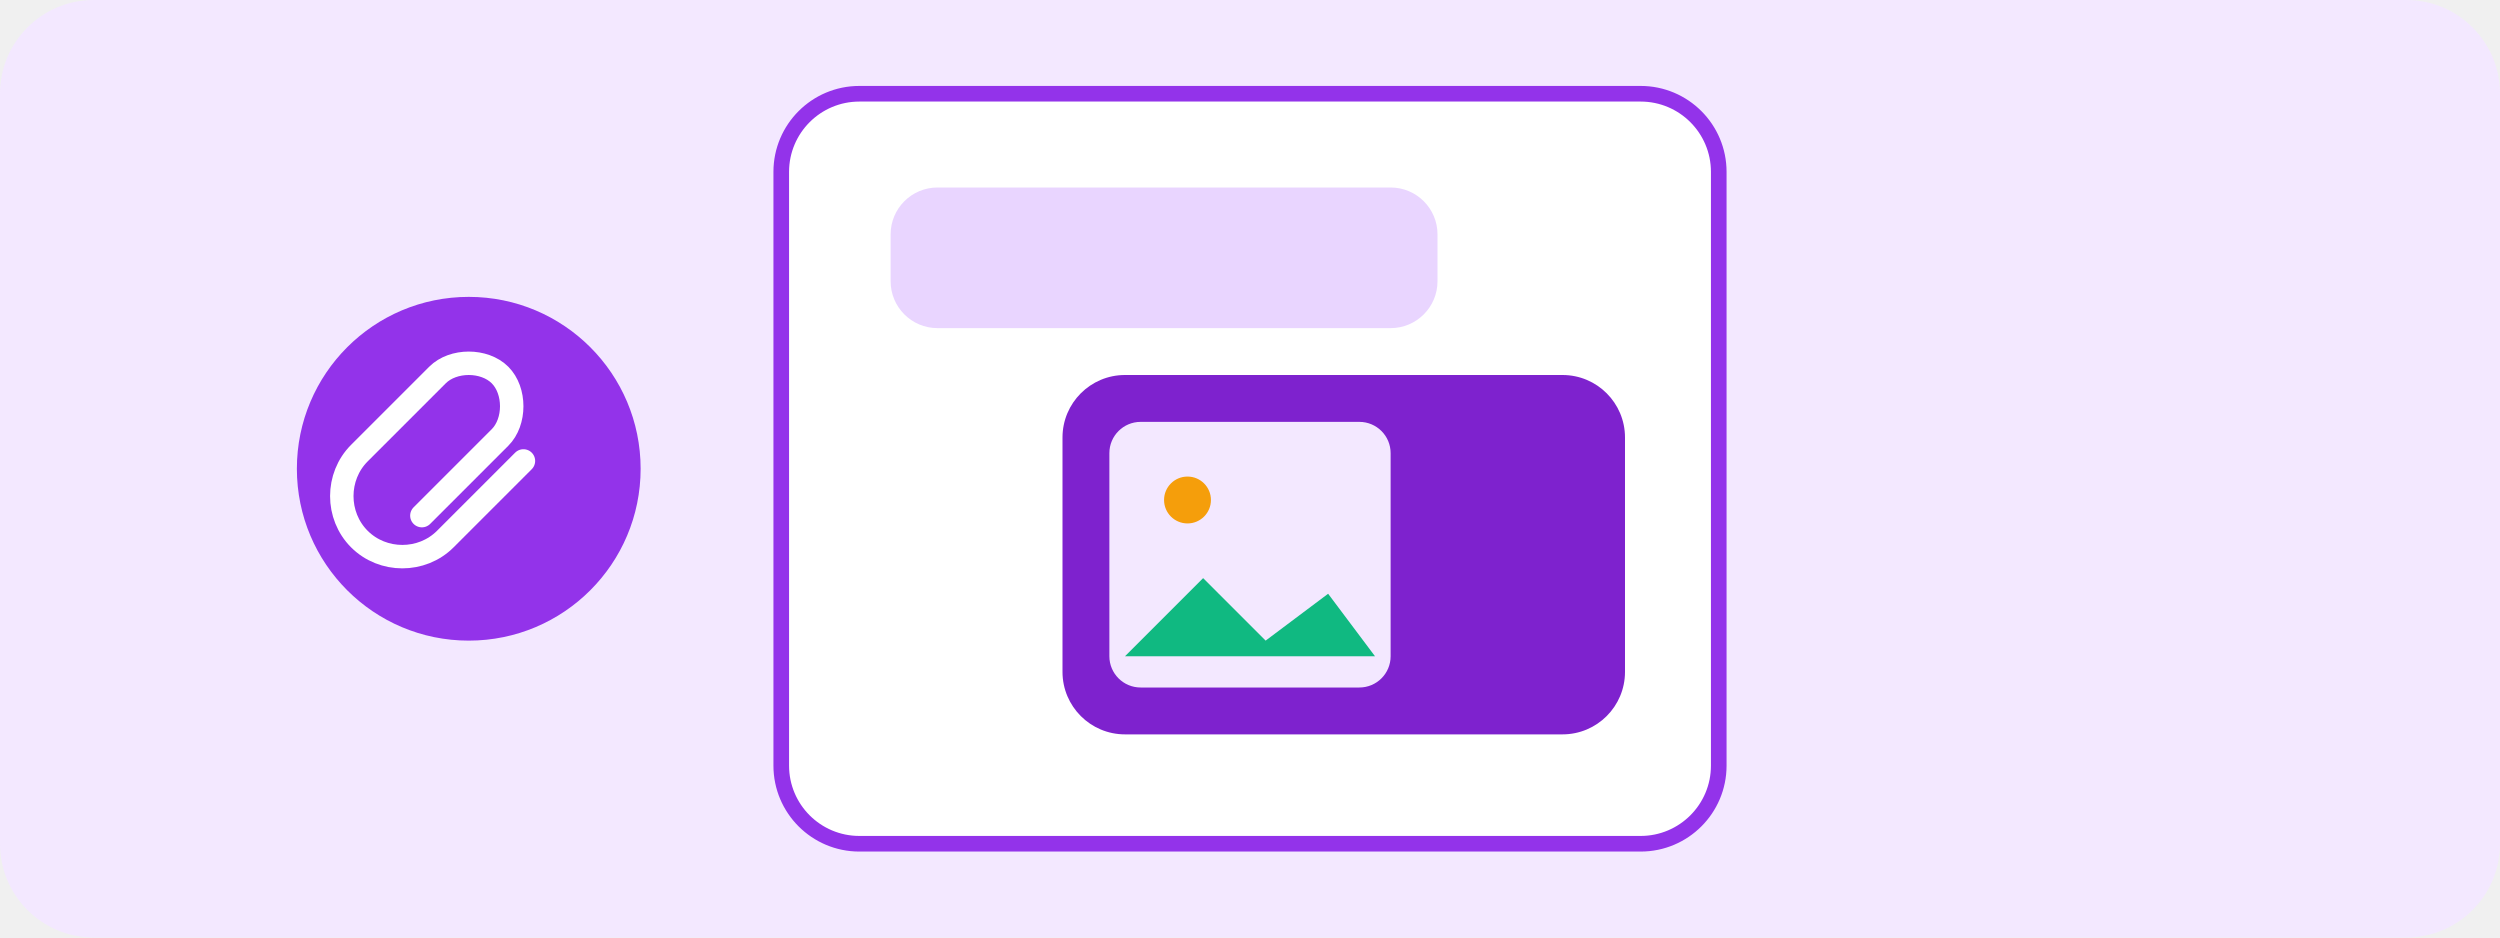
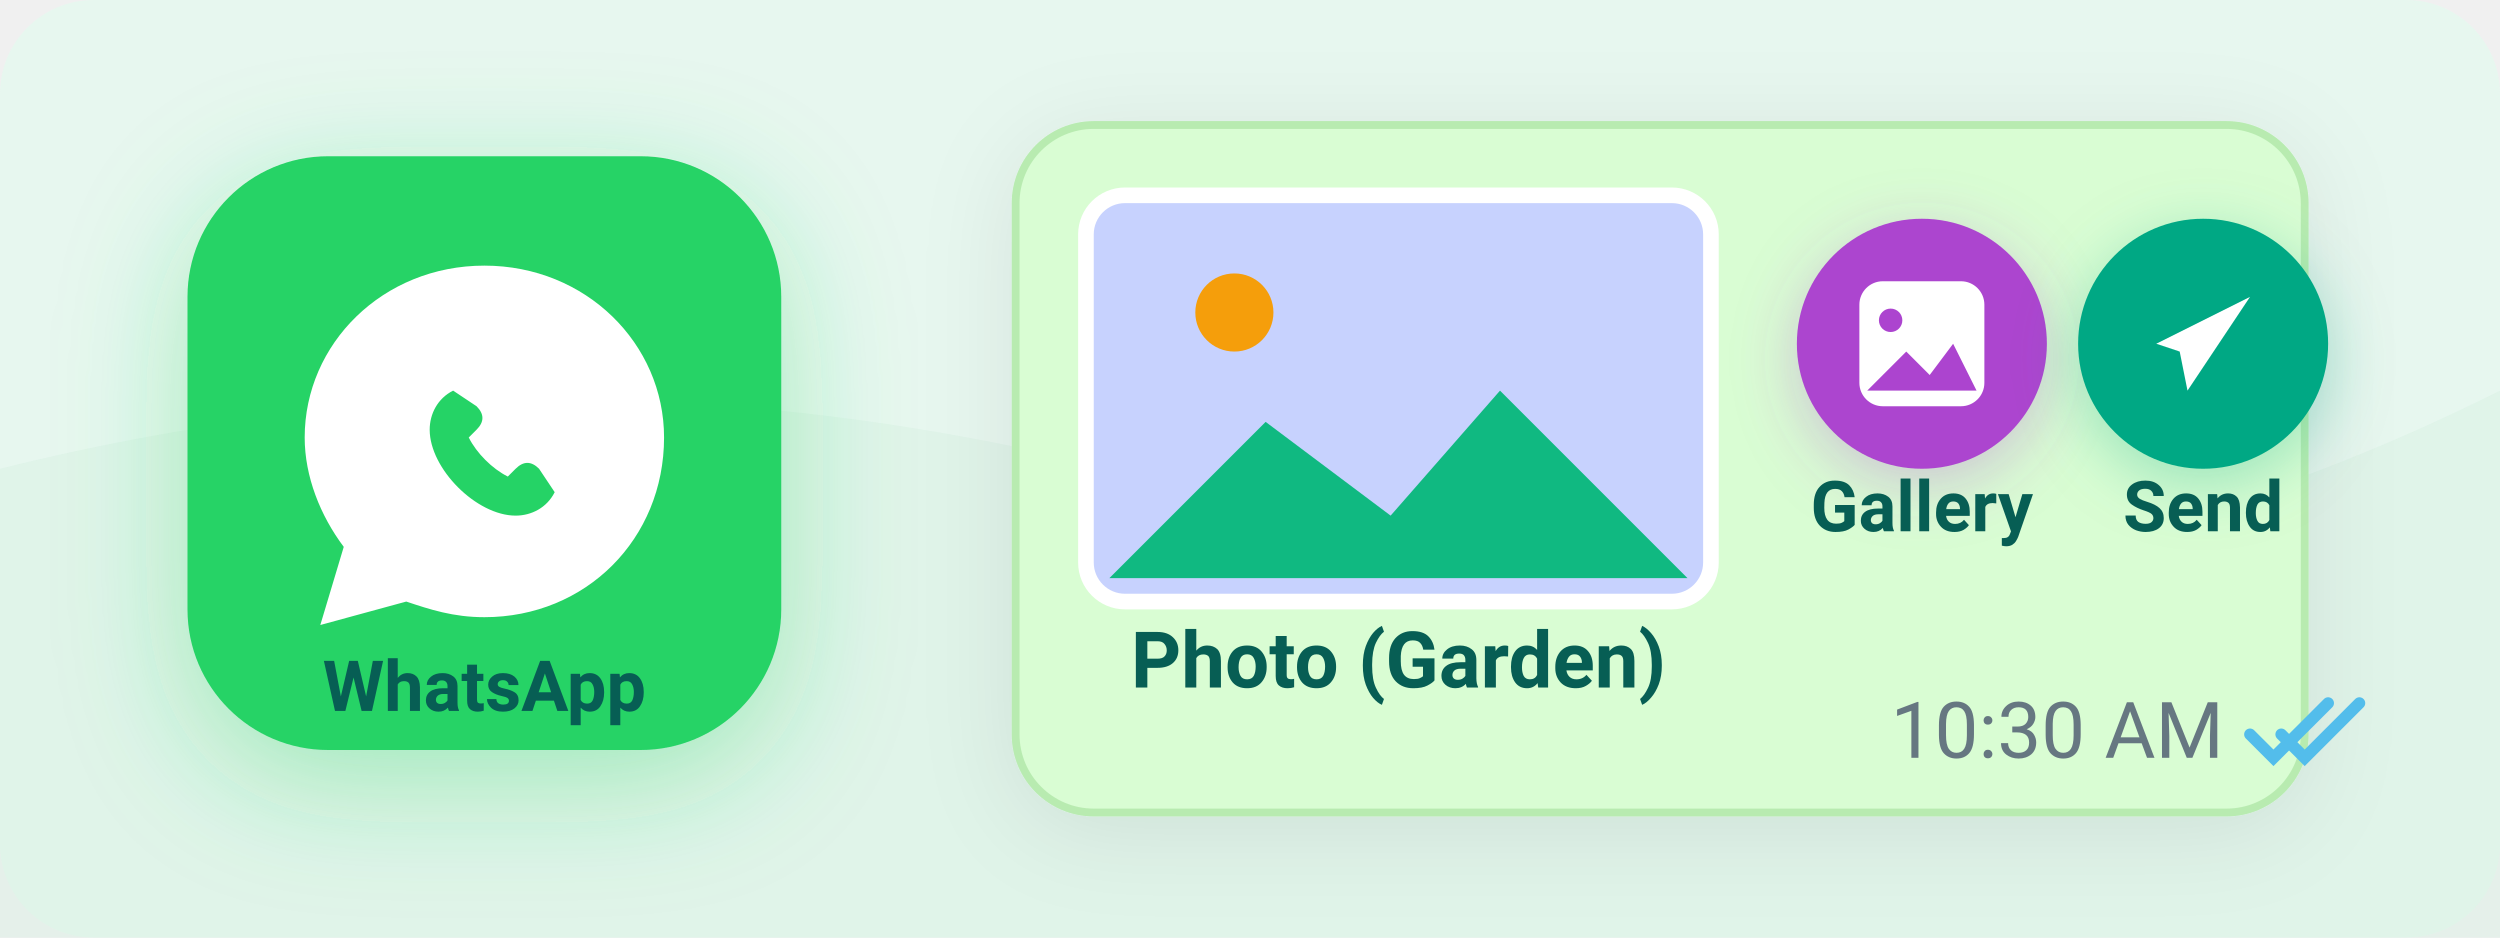
<svg xmlns="http://www.w3.org/2000/svg" viewBox="0 0 320 120" width="320" height="120">
-   <rect width="320" height="120" rx="12" fill="#F3E8FF" />
-   <rect x="100" y="12" width="120" height="96" rx="10" fill="#FFFFFF" stroke="#9333EA" stroke-width="2" />
-   <rect x="114" y="24" width="70" height="18" rx="6" fill="#E9D5FF" />
-   <rect x="136" y="48" width="72" height="46" rx="8" fill="#7E22CE" />
-   <rect x="142" y="54" width="36" height="34" rx="4" fill="#F3E8FF" />
-   <circle cx="152" cy="64" r="3" fill="#F59E0B" />
-   <polygon points="144,84 154,74 162,82 170,76 176,84" fill="#10B981" />
-   <circle cx="60" cy="60" r="22" fill="#9333EA" />
-   <path d="M54 66 L64 56 C66 54 66 50 64 48 C62 46 58 46 56 48 L46 58 C43 61 43 66 46 69 C49 72 54 72 57 69 L67 59" fill="none" stroke="#FFFFFF" stroke-width="3" stroke-linecap="round" />
+   <rect width="320" height="120" rx="12" fill="#E7F7EF" />
+   <path d="M0 60 Q80 40 160 65 T320 50 L320 120 L0 120 Z" fill="#D4EFE0" opacity="0.4" />
+   <g transform="translate(24, 20)">
+     <rect width="76" height="76" rx="18" fill="#25D366" filter="drop-shadow(0 4px 8px rgba(37,211,102,0.35))" />
+     <path d="M38 14 C25 14 15 24 15 36 C15 41 17 46 20 50 L17 60 L28 57 C31 58 34 59 38 59 C51 59 61 49 61 36 C61 24 51 14 38 14 Z" fill="#FFFFFF" />
+     <path d="M47 43 C46 45 44 46 42 46 C37 46 31 40 31 35 C31 33 32 31 34 30 L37 32 C38 33 38 34 37 35 L36 36 C37 38 39 40 41 41 L42 40 C43 39 44 39 45 40 L47 43 Z" fill="#25D366" />
+     <text x="38" y="71" font-family="-apple-system, BlinkMacSystemFont, 'Segoe UI', Roboto, sans-serif" font-size="9" font-weight="700" fill="#075E54" text-anchor="middle">WhatsApp</text>
+   </g>
+   <g transform="translate(130, 16)">
+     <rect width="165" height="88" rx="10" fill="#D9FDD3" stroke="#B8EBB0" stroke-width="1" filter="drop-shadow(0 2px 6px rgba(0,0,0,0.08))" />
+     <rect x="8" y="8" width="82" height="54" rx="6" fill="#FFFFFF" />
+     <rect x="10" y="10" width="78" height="50" rx="4" fill="#C7D2FE" />
+     <circle cx="28" cy="24" r="5" fill="#F59E0B" />
+     <polygon points="12,58 32,38 48,50 62,34 86,58" fill="#10B981" />
+     <text x="49" y="72" font-family="-apple-system, BlinkMacSystemFont, 'Segoe UI', Roboto, sans-serif" font-size="10" font-weight="600" fill="#075E54" text-anchor="middle">Photo (Garden)</text>
+     <g transform="translate(100, 12)">
+       <circle cx="16" cy="16" r="16" fill="#AC44CF" filter="drop-shadow(0 2px 4px rgba(172,68,207,0.3))" />
+       <rect x="8" y="8" width="16" height="16" rx="3" fill="#FFFFFF" />
+       <circle cx="12" cy="13" r="1.5" fill="#AC44CF" />
+       <polygon points="9,22 14,17 17,20 20,16 23,22" fill="#AC44CF" />
+       <text x="16" y="40" font-family="-apple-system, BlinkMacSystemFont, 'Segoe UI', Roboto, sans-serif" font-size="9" font-weight="700" fill="#075E54" text-anchor="middle">Gallery</text>
+     </g>
+     <g transform="translate(136, 12)">
+       <circle cx="16" cy="16" r="16" fill="#00A884" filter="drop-shadow(0 2px 4px rgba(0,168,132,0.3))" />
+       <path d="M10 16 L22 10 L14 22 L13 17 L10 16 Z" fill="#FFFFFF" />
+       <text x="16" y="40" font-family="-apple-system, BlinkMacSystemFont, 'Segoe UI', Roboto, sans-serif" font-size="9" font-weight="700" fill="#075E54" text-anchor="middle">Send</text>
+     </g>
+     <g transform="translate(112, 72)">
+       <text x="0" y="9" font-family="-apple-system, BlinkMacSystemFont, 'Segoe UI', Roboto, sans-serif" font-size="10" fill="#667781">10:30 AM</text>
+       <path d="M46 6 L49 9 L56 2" fill="none" stroke="#53BDEB" stroke-width="1.5" stroke-linecap="round" />
+       <path d="M50 6 L53 9 L60 2" fill="none" stroke="#53BDEB" stroke-width="1.5" stroke-linecap="round" />
+     </g>
+   </g>
</svg>
